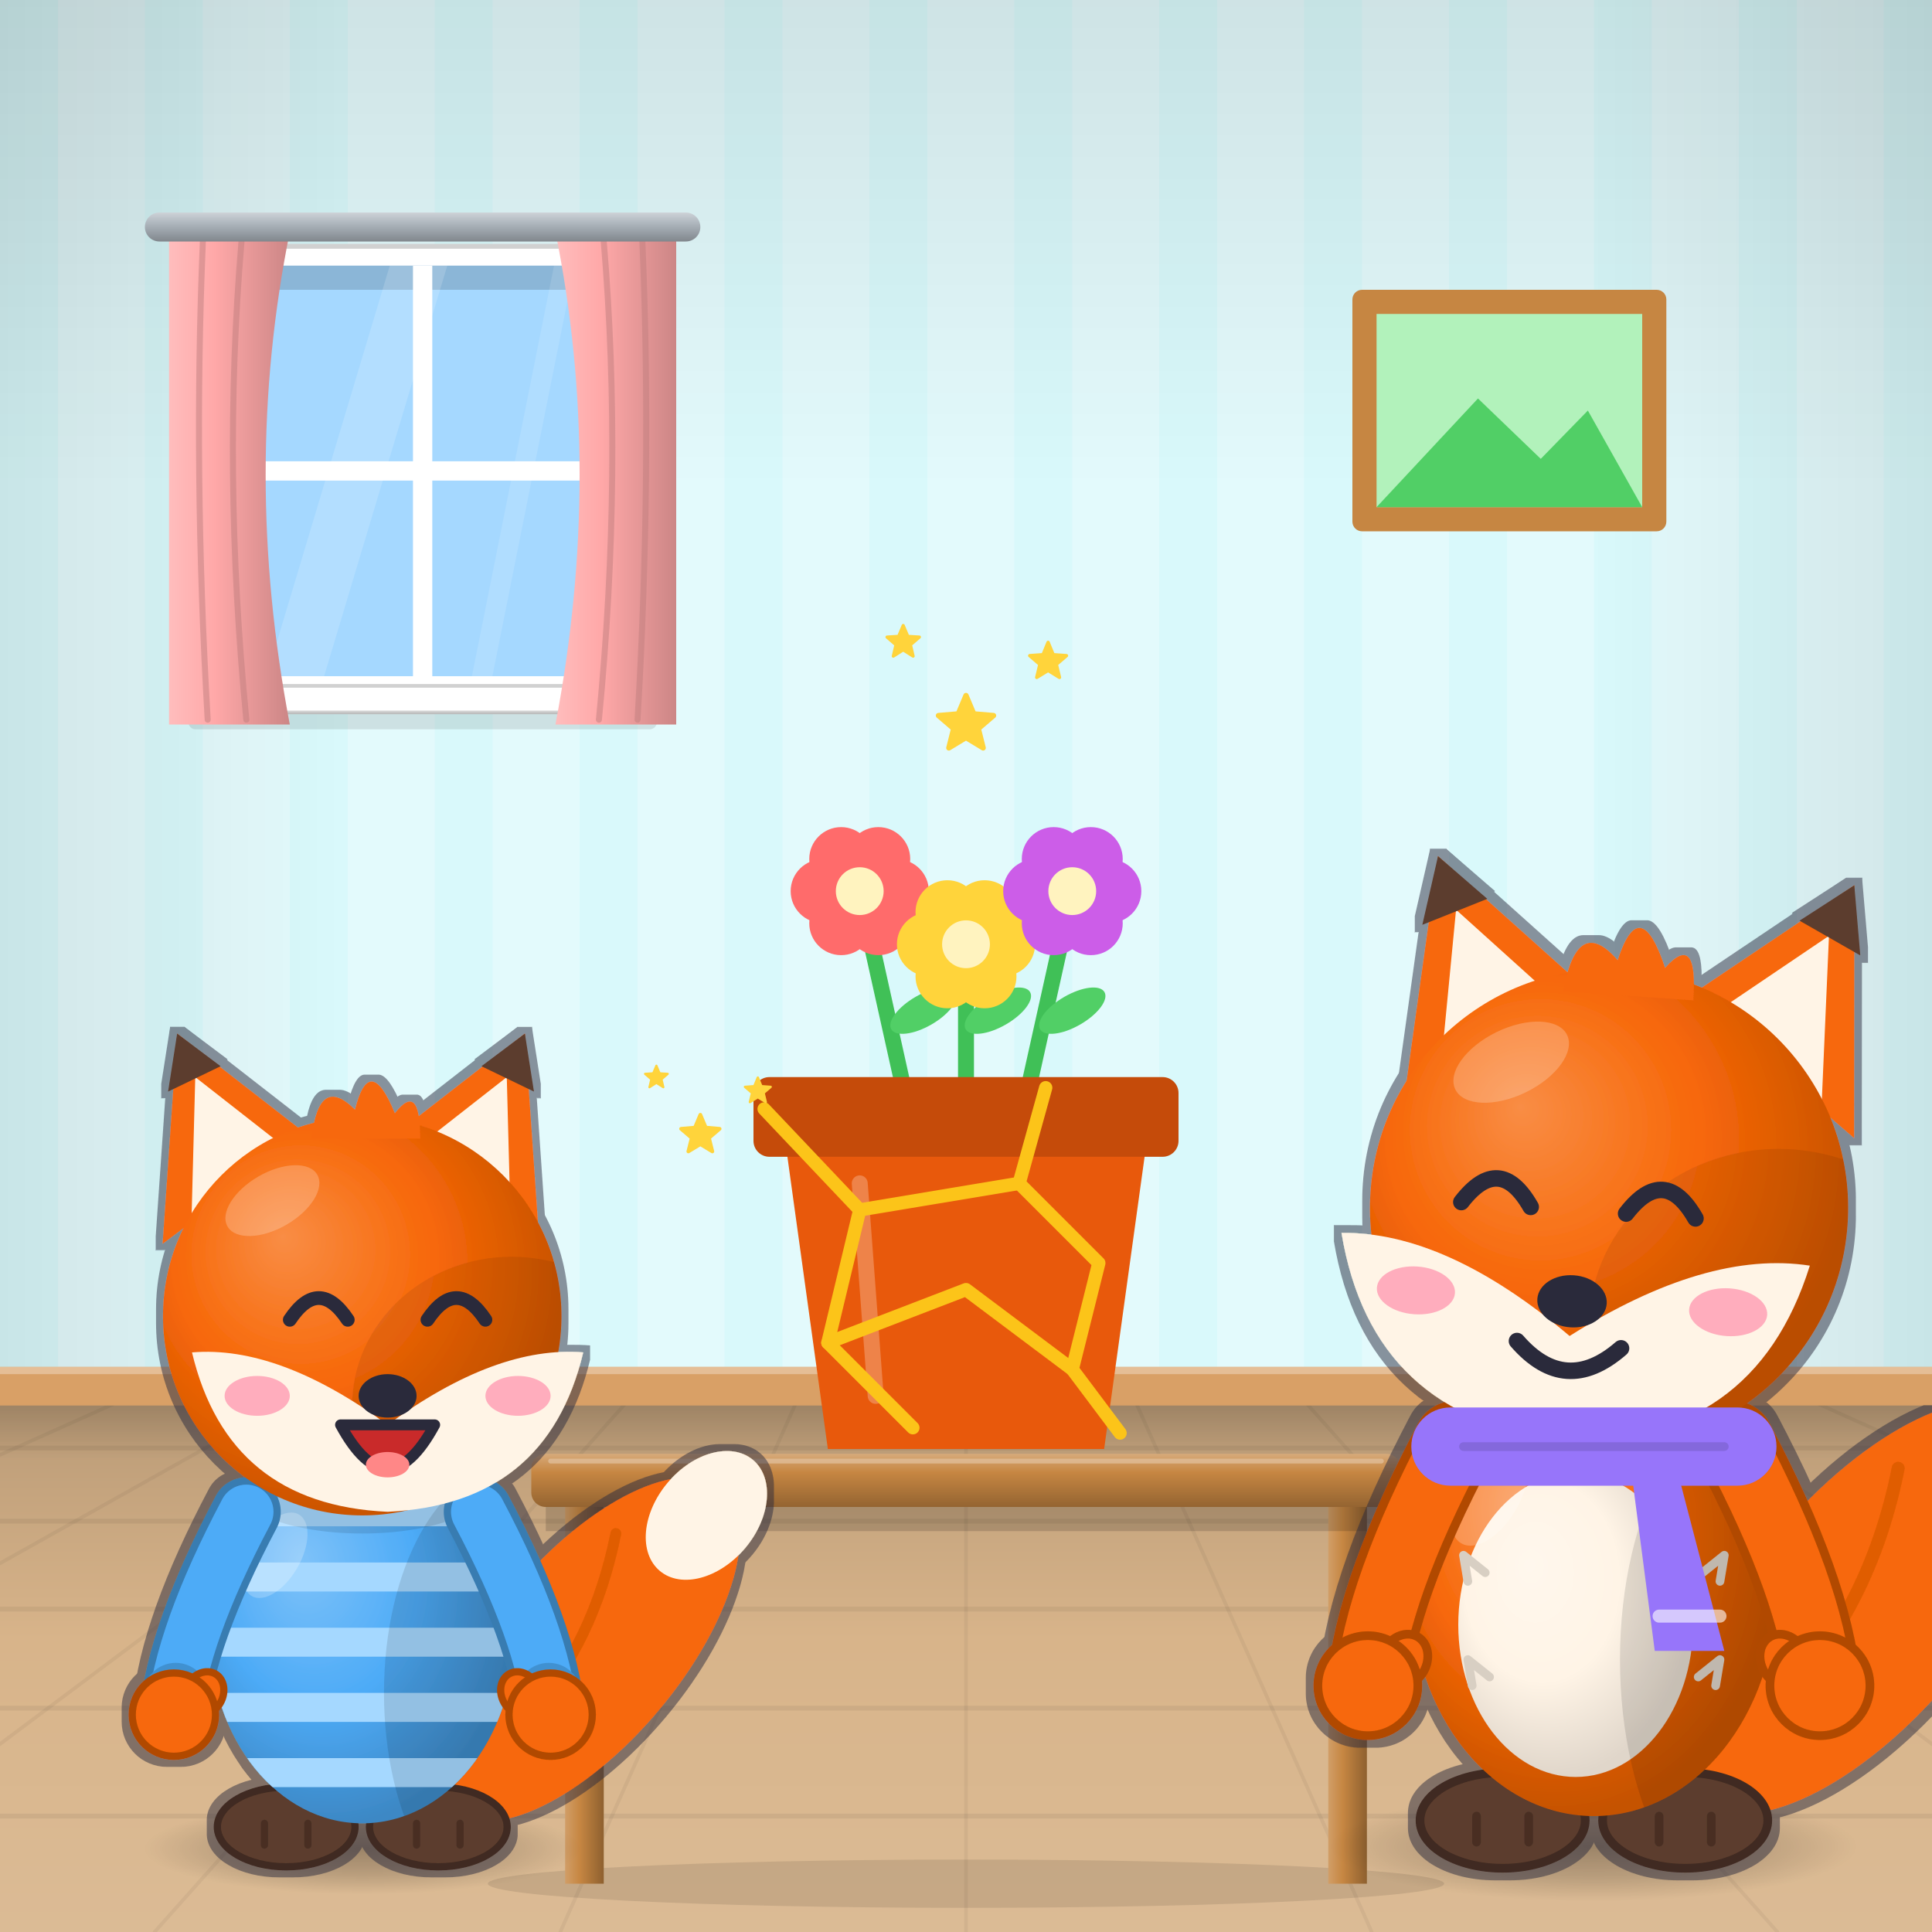
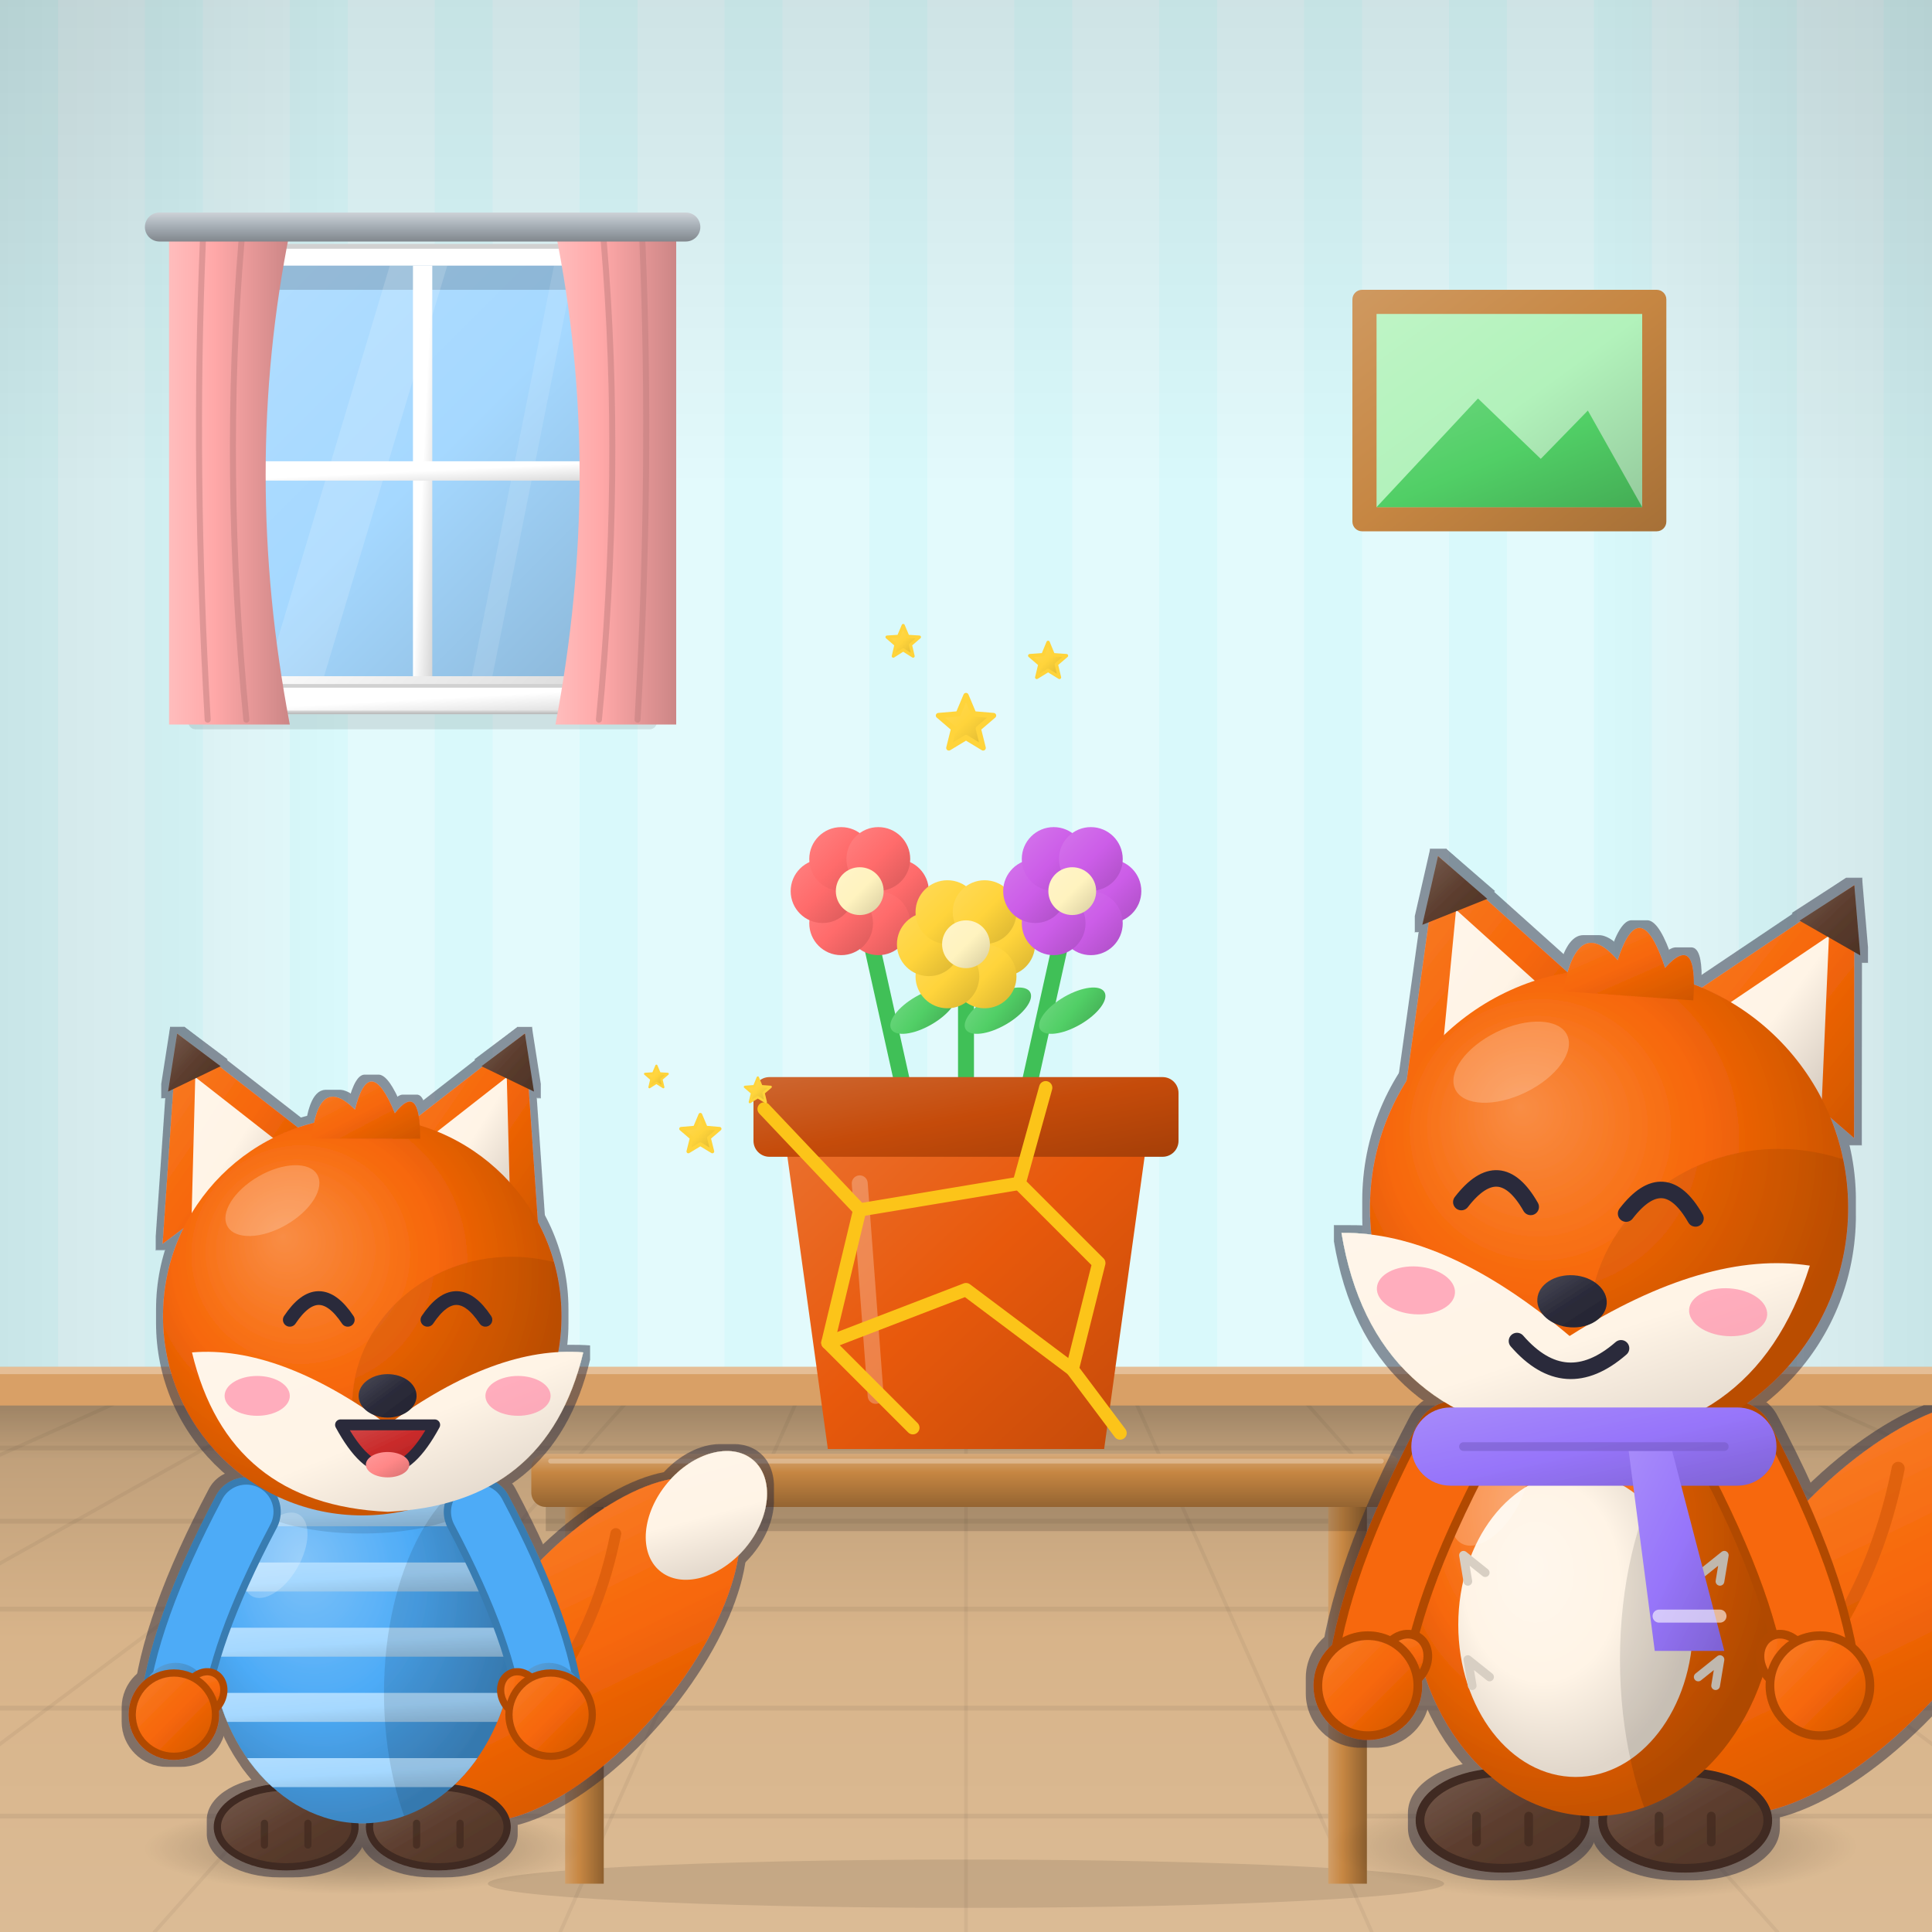
<svg xmlns="http://www.w3.org/2000/svg" viewBox="0 0 800 800" width="800" height="800">
  <defs>
+     <linearGradient id="vol00bcb8b" x1="0" y1="0" x2="1" y2="1">
+       <stop offset="0" stop-color="#b3deff" />
+       <stop offset="0.5" stop-color="#a5d8ff" />
+       <stop offset="1" stop-color="#8ab5d6" />
+     </linearGradient>
    <linearGradient id="vol00db36e" x1="0" y1="0" x2="1" y2="0">
      <stop offset="0" stop-color="#d19e67" />
      <stop offset="0.38" stop-color="#c68642" />
      <stop offset="1" stop-color="#8e602f" />
    </linearGradient>
    <linearGradient id="vol0d3437b" x1="0" y1="0" x2="0" y2="1">
      <stop offset="0" stop-color="#000" stop-opacity="0.16" />
      <stop offset="1" stop-color="#000" stop-opacity="0" />
    </linearGradient>
    <linearGradient id="vol0faf7e7" x1="0" y1="-68" x2="0" y2="55" gradientUnits="userSpaceOnUse">
      <stop offset="0" stop-color="#ffffff" stop-opacity="0.5" />
      <stop offset="0.4" stop-color="#ffffff" stop-opacity="0" />
      <stop offset="0.62" stop-color="#1c2a52" stop-opacity="0" />
      <stop offset="1" stop-color="#1c2a52" stop-opacity="0.16" />
    </linearGradient>
    <radialGradient id="vol1f36734" cx="0.4" cy="0.4" r="0.6" fx="0.3" fy="0.3">
      <stop offset="0" stop-color="#f9914c" />
      <stop offset="0.55" stop-color="#f76707" />
      <stop offset="1" stop-color="#c55205" />
    </radialGradient>
    <linearGradient id="vol265c272" x1="0" y1="0" x2="0" y2="1">
      <stop offset="0" stop-color="#b99a76" />
      <stop offset="0.45" stop-color="#d8b48a" />
      <stop offset="1" stop-color="#dbbb95" />
    </linearGradient>
    <linearGradient id="vol2dc00c7" x1="0" y1="0" x2="0" y2="1">
      <stop offset="0" stop-color="#000" stop-opacity="0.09" />
      <stop offset="0.35" stop-color="#000" stop-opacity="0" />
    </linearGradient>
    <radialGradient id="vol2ea26ee" cx="0.5" cy="0.5" r="0.5">
      <stop offset="0" stop-color="#000" stop-opacity="0.286" />
      <stop offset="0.55" stop-color="#000" stop-opacity="0.156" />
      <stop offset="1" stop-color="#000" stop-opacity="0" />
    </radialGradient>
+     <linearGradient id="vol38c8b34" x1="0" y1="0" x2="1" y2="1">
+       <stop offset="0" stop-color="#4c4c59" />
+       <stop offset="0.5" stop-color="#2b2b3a" />
+       <stop offset="1" stop-color="#242430" />
+     </linearGradient>
+     <linearGradient id="vol3a9f983" x1="0" y1="0" x2="1" y2="1">
+       <stop offset="0" stop-color="#d14c4c" />
+       <stop offset="0.5" stop-color="#c92a2a" />
+       <stop offset="1" stop-color="#a82323" />
+     </linearGradient>
+     <linearGradient id="vol4984680" x1="0" y1="0" x2="1" y2="1">
+       <stop offset="0" stop-color="#cf9960" />
+       <stop offset="0.5" stop-color="#c68642" />
+       <stop offset="1" stop-color="#a67037" />
+     </linearGradient>
+     <linearGradient id="vol5a8b60b" x1="0" y1="0" x2="1" y2="1">
+       <stop offset="0" stop-color="#fff4c9" />
+       <stop offset="0.5" stop-color="#fff3bf" />
+       <stop offset="1" stop-color="#d6cca0" />
+     </linearGradient>
    <radialGradient id="vol5b4c0f4" cx="0.4" cy="0.4" r="0.6" fx="0.3" fy="0.3">
      <stop offset="0" stop-color="#7ec2f9" />
      <stop offset="0.55" stop-color="#4dabf7" />
      <stop offset="1" stop-color="#3d88c5" />
    </radialGradient>
    <linearGradient id="vol6d2112a" x1="0" y1="0" x2="1" y2="0">
      <stop offset="0" stop-color="#ffbdbd" />
      <stop offset="0.38" stop-color="#ffa8a8" />
      <stop offset="1" stop-color="#cc8686" />
    </linearGradient>
    <radialGradient id="vol6ff428d" cx="0.5" cy="0.5" r="0.5" fx="0.4" fy="0.4">
      <stop offset="0" stop-color="#fff2c4" />
      <stop offset="0.6" stop-color="#ffd43b" />
      <stop offset="1" stop-color="#eac336" />
    </radialGradient>
+     <linearGradient id="vol8fe3724" x1="0" y1="0" x2="1" y2="1">
+       <stop offset="0" stop-color="#765c4f" />
+       <stop offset="0.5" stop-color="#5c3d2e" />
+       <stop offset="1" stop-color="#4d3326" />
+     </linearGradient>
+     <linearGradient id="vol979ab77" x1="0" y1="0" x2="1" y2="1">
+       <stop offset="0" stop-color="#f87f2e" />
+       <stop offset="0.5" stop-color="#f76707" />
+       <stop offset="1" stop-color="#cf5605" />
+     </linearGradient>
+     <linearGradient id="vol9e44f20" x1="0" y1="0" x2="1" y2="1">
+       <stop offset="0" stop-color="#5fa2d8" />
+       <stop offset="0.5" stop-color="#4191d1" />
+       <stop offset="1" stop-color="#3679af" />
+     </linearGradient>
    <radialGradient id="vola5db7ce" cx="0.5" cy="0.5" r="0.5">
      <stop offset="0.55" stop-color="#ffd43b" stop-opacity="0.35" />
      <stop offset="1" stop-color="#ffd43b" stop-opacity="0" />
    </radialGradient>
+     <linearGradient id="vola8ff84f" x1="0" y1="0" x2="1" y2="1">
+       <stop offset="0" stop-color="#eb7332" />
+       <stop offset="0.5" stop-color="#e8590c" />
+       <stop offset="1" stop-color="#c24a0a" />
+     </linearGradient>
    <linearGradient id="volae95999" x1="0" y1="0" x2="0" y2="1">
      <stop offset="0" stop-color="#d7aa7a" />
      <stop offset="0.35" stop-color="#c68642" />
      <stop offset="1" stop-color="#946431" />
    </linearGradient>
+     <linearGradient id="volaef069e" x1="0" y1="0" x2="1" y2="1">
+       <stop offset="0" stop-color="#ff8282" />
+       <stop offset="0.5" stop-color="#ff6b6b" />
+       <stop offset="1" stop-color="#d65959" />
+     </linearGradient>
+     <linearGradient id="volb2694d2" x1="0" y1="0" x2="1" y2="1">
+       <stop offset="0" stop-color="#ce6731" />
+       <stop offset="0.5" stop-color="#c54b0a" />
+       <stop offset="1" stop-color="#a53f08" />
+     </linearGradient>
+     <linearGradient id="volbb93d11" x1="0" y1="0" x2="1" y2="1">
+       <stop offset="0" stop-color="#ffda5a" />
+       <stop offset="0.5" stop-color="#ffd43b" />
+       <stop offset="1" stop-color="#d6b231" />
+     </linearGradient>
    <radialGradient id="volc76cad1" cx="0.4" cy="0.4" r="0.6" fx="0.3" fy="0.3">
      <stop offset="0" stop-color="#fff7ed" />
      <stop offset="0.55" stop-color="#fff4e6" />
      <stop offset="1" stop-color="#e0d6ca" />
    </radialGradient>
+     <linearGradient id="volc855c67" x1="0" y1="0" x2="1" y2="1">
+       <stop offset="0" stop-color="#a78bfa" />
+       <stop offset="0.5" stop-color="#9775fa" />
+       <stop offset="1" stop-color="#7e62d2" />
+     </linearGradient>
+     <linearGradient id="volca73c33" x1="0" y1="0" x2="1" y2="1">
+       <stop offset="0" stop-color="#ff9a9a" />
+       <stop offset="0.5" stop-color="#ff8787" />
+       <stop offset="1" stop-color="#d67171" />
+     </linearGradient>
    <radialGradient id="volca7ad17" cx="0.4" cy="0.4" r="0.6" fx="0.3" fy="0.3">
      <stop offset="0" stop-color="#f98d45" />
      <stop offset="0.55" stop-color="#f76707" />
      <stop offset="1" stop-color="#ca5405" />
    </radialGradient>
+     <linearGradient id="vold9b4698" x1="0" y1="0" x2="1" y2="1">
+       <stop offset="0" stop-color="#bef4c5" />
+       <stop offset="0.5" stop-color="#b2f2bb" />
+       <stop offset="1" stop-color="#95cb9d" />
+     </linearGradient>
+     <linearGradient id="volde9925f" x1="0" y1="0" x2="1" y2="1">
+       <stop offset="0" stop-color="#d476eb" />
+       <stop offset="0.5" stop-color="#cc5de8" />
+       <stop offset="1" stop-color="#ab4ec2" />
+     </linearGradient>
+     <linearGradient id="vole143ec3" x1="0" y1="0" x2="1" y2="1">
+       <stop offset="0" stop-color="#6cd67e" />
+       <stop offset="0.5" stop-color="#51cf66" />
+       <stop offset="1" stop-color="#44ad55" />
+     </linearGradient>
+     <linearGradient id="vole772153" x1="0" y1="0" x2="1" y2="1">
+       <stop offset="0" stop-color="#ffffff" />
+       <stop offset="0.5" stop-color="#ffffff" />
+       <stop offset="1" stop-color="#d6d6d6" />
+     </linearGradient>
+     <linearGradient id="volead9e04" x1="0" y1="0" x2="1" y2="1">
+       <stop offset="0" stop-color="#fff5ea" />
+       <stop offset="0.5" stop-color="#fff4e6" />
+       <stop offset="1" stop-color="#d6ccc1" />
+     </linearGradient>
    <linearGradient id="volef0d640" x1="0" y1="0" x2="1" y2="0">
      <stop offset="0" stop-color="#000" stop-opacity="0.08" />
      <stop offset="0.18" stop-color="#000" stop-opacity="0" />
      <stop offset="0.82" stop-color="#000" stop-opacity="0" />
      <stop offset="1" stop-color="#000" stop-opacity="0.08" />
    </linearGradient>
    <linearGradient id="volef1058f" x1="0" y1="0" x2="0" y2="1">
      <stop offset="0" stop-color="#cdd2d7" />
      <stop offset="0.38" stop-color="#adb5bd" />
      <stop offset="1" stop-color="#81878d" />
    </linearGradient>
  </defs>
  <rect x="0" y="0" width="800" height="580" fill="#e3fafc" />
  <rect x="0" y="0" width="24" height="580" fill="#c5f6fa" opacity="0.35" />
  <rect x="60" y="0" width="24" height="580" fill="#c5f6fa" opacity="0.35" />
  <rect x="120" y="0" width="24" height="580" fill="#c5f6fa" opacity="0.35" />
  <rect x="180" y="0" width="24" height="580" fill="#c5f6fa" opacity="0.35" />
  <rect x="240" y="0" width="24" height="580" fill="#c5f6fa" opacity="0.35" />
  <rect x="300" y="0" width="24" height="580" fill="#c5f6fa" opacity="0.35" />
  <rect x="360" y="0" width="24" height="580" fill="#c5f6fa" opacity="0.35" />
  <rect x="420" y="0" width="24" height="580" fill="#c5f6fa" opacity="0.35" />
  <rect x="480" y="0" width="24" height="580" fill="#c5f6fa" opacity="0.35" />
  <rect x="540" y="0" width="24" height="580" fill="#c5f6fa" opacity="0.35" />
  <rect x="600" y="0" width="24" height="580" fill="#c5f6fa" opacity="0.35" />
  <rect x="660" y="0" width="24" height="580" fill="#c5f6fa" opacity="0.35" />
  <rect x="720" y="0" width="24" height="580" fill="#c5f6fa" opacity="0.35" />
  <rect x="780" y="0" width="24" height="580" fill="#c5f6fa" opacity="0.35" />
  <rect x="0" y="0" width="800" height="580" fill="url(#vol2dc00c7)" />
  <rect x="0" y="0" width="800" height="580" fill="url(#volef0d640)" />
  <rect x="0" y="580" width="800" height="220" fill="url(#vol265c272)" />
  <line x1="0" y1="599.6" x2="800" y2="599.6" stroke="#000" stroke-width="2" stroke-linecap="round" opacity="0.06" />
  <line x1="0" y1="629.9" x2="800" y2="629.9" stroke="#000" stroke-width="2" stroke-linecap="round" opacity="0.06" />
  <line x1="0" y1="666.3" x2="800" y2="666.3" stroke="#000" stroke-width="2" stroke-linecap="round" opacity="0.06" />
  <line x1="0" y1="707.3" x2="800" y2="707.3" stroke="#000" stroke-width="2" stroke-linecap="round" opacity="0.06" />
  <line x1="0" y1="752" x2="800" y2="752" stroke="#000" stroke-width="2" stroke-linecap="round" opacity="0.06" />
  <path d="M -90 580 L -776 800 M -20 580 L -608 800 M 50 580 L -440 800 M 120 580 L -272 800 M 190 580 L -104 800 M 260 580 L 64 800 M 330 580 L 232 800 M 400 580 L 400 800 M 470 580 L 568 800 M 540 580 L 736 800 M 610 580 L 904 800 M 680 580 L 1072 800 M 750 580 L 1240 800 M 820 580 L 1408 800 M 890 580 L 1576 800" fill="none" stroke="#000" stroke-width="1.5" stroke-linecap="round" stroke-linejoin="round" opacity="0.05" />
  <rect x="0" y="580" width="800" height="24" fill="url(#vol0d3437b)" />
  <rect x="0" y="566" width="800" height="16" fill="#d9a066" />
  <rect x="0" y="566" width="800" height="3" fill="#e8c6a3" opacity="0.8" />
  <g>
-     <rect x="82" y="102" width="186" height="186" rx="6" fill="#ffffff" />
-     <rect x="90" y="110" width="170" height="170" fill="#a5d8ff" />
+     <rect x="82" y="102" width="186" height="186" rx="6" fill="url(#vole772153)" />
+     <rect x="90" y="110" width="170" height="170" fill="url(#vol00bcb8b)" />
    <clipPath id="c56">
      <rect x="90" y="110" width="170" height="170" fill="#000" />
    </clipPath>
    <g clip-path="url(#c56)">
      <g transform="translate(80 60) scale(0.4 0.4)">
        <g>
-           <circle cx="-55" cy="10" r="38" fill="#ffffff" />
-           <circle cx="-15" cy="-18" r="50" fill="#ffffff" />
-           <circle cx="40" cy="-8" r="42" fill="#ffffff" />
-           <circle cx="78" cy="18" r="30" fill="#ffffff" />
-           <rect x="-95" y="5" width="200" height="50" rx="25" fill="#ffffff" />
+           <circle cx="-55" cy="10" r="38" fill="url(#vole772153)" />
+           <circle cx="-15" cy="-18" r="50" fill="url(#vole772153)" />
+           <circle cx="40" cy="-8" r="42" fill="url(#vole772153)" />
+           <circle cx="78" cy="18" r="30" fill="url(#vole772153)" />
+           <rect x="-95" y="5" width="200" height="50" rx="25" fill="url(#vole772153)" />
          <circle cx="-55" cy="10" r="38" fill="url(#vol0faf7e7)" />
          <circle cx="-15" cy="-18" r="50" fill="url(#vol0faf7e7)" />
          <circle cx="40" cy="-8" r="42" fill="url(#vol0faf7e7)" />
          <circle cx="78" cy="18" r="30" fill="url(#vol0faf7e7)" />
          <rect x="-95" y="5" width="200" height="50" rx="25" fill="url(#vol0faf7e7)" />
          <ellipse cx="-22" cy="-46" rx="22" ry="9" fill="#ffffff" transform="rotate(-12 -22 -46)" opacity="0.55" />
        </g>
      </g>
      <g>
        <circle cx="140" cy="40" r="28.8" fill="url(#vola5db7ce)" />
        <circle cx="140" cy="40" r="18" fill="url(#vol6ff428d)" />
      </g>
    </g>
    <polygon points="90,110 260,110 250,120 100,120 100,280 90,280" fill="#000" opacity="0.16" />
    <polygon points="110.4,280 161.4,110 185.2,110 134.2,280" fill="#fff" opacity="0.16" />
    <polygon points="195.4,280 229.4,110 237.9,110 203.9,280" fill="#fff" opacity="0.12" />
-     <rect x="171" y="110" width="8" height="170" fill="#ffffff" />
-     <rect x="90" y="191" width="170" height="8" fill="#ffffff" />
+     <rect x="171" y="110" width="8" height="170" fill="url(#vole772153)" />
+     <rect x="90" y="191" width="170" height="8" fill="url(#vole772153)" />
    <rect x="82" y="102" width="186" height="186" rx="6" fill="none" stroke="#d1d1d1" stroke-width="2" />
-     <rect x="74" y="284" width="202" height="11" rx="3" fill="#ffffff" stroke="#d1d1d1" stroke-width="1.5" />
+     <rect x="74" y="284" width="202" height="11" rx="3" fill="url(#vole772153)" stroke="#d1d1d1" stroke-width="1.5" />
    <rect x="78" y="295" width="194" height="7" rx="3" fill="#000" opacity="0.1" />
    <path d="M 70 96 L 120 96 Q 100 195.0 120 300 L 70 300 Z" fill="url(#vol6d2112a)" />
    <path d="M 280 96 L 230 96 Q 250 195.0 230 300 L 280 300 Z" fill="url(#vol6d2112a)" />
    <path d="M 84 100 Q 80 195.0 86 298 M 100 100 Q 92 195.0 102 298 M 266 100 Q 270 195.0 264 298 M 250 100 Q 258 195.0 248 298" fill="none" stroke="#bf7e7e" stroke-width="2.5" stroke-linecap="round" stroke-linejoin="round" opacity="0.5" />
    <rect x="60" y="88" width="230" height="12" rx="6" fill="url(#volef1058f)" />
  </g>
  <g>
-     <rect x="560" y="120" width="130" height="100" rx="4" fill="#c68642" />
-     <rect x="570" y="130" width="110" height="80" fill="#b2f2bb" />
-     <path d="M 570 210 L 612.0 165.0 L 638.0 190.0 L 657.5 170.0 L 680 210 Z" fill="#51cf66" />
+     <rect x="560" y="120" width="130" height="100" rx="4" fill="url(#vol4984680)" />
+     <rect x="570" y="130" width="110" height="80" fill="url(#vold9b4698)" />
+     <path d="M 570 210 L 612.0 165.0 L 638.0 190.0 L 657.5 170.0 L 680 210 Z" fill="url(#vole143ec3)" />
  </g>
  <g>
    <ellipse cx="400" cy="780" rx="198" ry="10" fill="#000" opacity="0.1" />
    <rect x="234" y="620" width="16" height="160" fill="url(#vol00db36e)" />
    <rect x="550" y="620" width="16" height="160" fill="url(#vol00db36e)" />
    <rect x="226" y="624" width="348" height="10" fill="#000" opacity="0.15" />
    <rect x="220" y="602" width="360" height="22" rx="6" fill="url(#volae95999)" />
    <line x1="228" y1="605" x2="572" y2="605" stroke="#e2c2a0" stroke-width="2" stroke-linecap="round" opacity="0.7" />
  </g>
  <g transform="translate(400 600) scale(1.1 1.1)">
    <line x1="-20" y1="-120" x2="-40" y2="-210" stroke="#40c057" stroke-width="6" stroke-linecap="round" />
-     <ellipse cx="-16" cy="-165" rx="14" ry="6" fill="#51cf66" transform="rotate(-30 -16 -165)" />
-     <circle cx="-26" cy="-210" r="12" fill="#ff6b6b" />
-     <circle cx="-33" cy="-197.9" r="12" fill="#ff6b6b" />
-     <circle cx="-47" cy="-197.9" r="12" fill="#ff6b6b" />
-     <circle cx="-54" cy="-210" r="12" fill="#ff6b6b" />
-     <circle cx="-47" cy="-222.1" r="12" fill="#ff6b6b" />
-     <circle cx="-33" cy="-222.1" r="12" fill="#ff6b6b" />
-     <circle cx="-40" cy="-210" r="9" fill="#fff3bf" />
+     <ellipse cx="-16" cy="-165" rx="14" ry="6" fill="url(#vole143ec3)" transform="rotate(-30 -16 -165)" />
+     <circle cx="-26" cy="-210" r="12" fill="url(#volaef069e)" />
+     <circle cx="-33" cy="-197.9" r="12" fill="url(#volaef069e)" />
+     <circle cx="-47" cy="-197.9" r="12" fill="url(#volaef069e)" />
+     <circle cx="-54" cy="-210" r="12" fill="url(#volaef069e)" />
+     <circle cx="-47" cy="-222.1" r="12" fill="url(#volaef069e)" />
+     <circle cx="-33" cy="-222.1" r="12" fill="url(#volaef069e)" />
+     <circle cx="-40" cy="-210" r="9" fill="url(#vol5a8b60b)" />
    <line x1="0" y1="-120" x2="0" y2="-190" stroke="#40c057" stroke-width="6" stroke-linecap="round" />
-     <ellipse cx="12" cy="-165" rx="14" ry="6" fill="#51cf66" transform="rotate(-30 12 -165)" />
-     <circle cx="14" cy="-190" r="12" fill="#ffd43b" />
-     <circle cx="7" cy="-177.9" r="12" fill="#ffd43b" />
-     <circle cx="-7" cy="-177.9" r="12" fill="#ffd43b" />
-     <circle cx="-14" cy="-190" r="12" fill="#ffd43b" />
-     <circle cx="-7" cy="-202.1" r="12" fill="#ffd43b" />
-     <circle cx="7" cy="-202.1" r="12" fill="#ffd43b" />
-     <circle cx="0" cy="-190" r="9" fill="#fff3bf" />
+     <ellipse cx="12" cy="-165" rx="14" ry="6" fill="url(#vole143ec3)" transform="rotate(-30 12 -165)" />
+     <circle cx="14" cy="-190" r="12" fill="url(#volbb93d11)" />
+     <circle cx="7" cy="-177.9" r="12" fill="url(#volbb93d11)" />
+     <circle cx="-7" cy="-177.9" r="12" fill="url(#volbb93d11)" />
+     <circle cx="-14" cy="-190" r="12" fill="url(#volbb93d11)" />
+     <circle cx="-7" cy="-202.1" r="12" fill="url(#volbb93d11)" />
+     <circle cx="7" cy="-202.1" r="12" fill="url(#volbb93d11)" />
+     <circle cx="0" cy="-190" r="9" fill="url(#vol5a8b60b)" />
    <line x1="20" y1="-120" x2="40" y2="-210" stroke="#40c057" stroke-width="6" stroke-linecap="round" />
-     <ellipse cx="40" cy="-165" rx="14" ry="6" fill="#51cf66" transform="rotate(-30 40 -165)" />
-     <circle cx="54" cy="-210" r="12" fill="#cc5de8" />
-     <circle cx="47" cy="-197.9" r="12" fill="#cc5de8" />
-     <circle cx="33" cy="-197.9" r="12" fill="#cc5de8" />
-     <circle cx="26" cy="-210" r="12" fill="#cc5de8" />
-     <circle cx="33" cy="-222.1" r="12" fill="#cc5de8" />
-     <circle cx="47" cy="-222.1" r="12" fill="#cc5de8" />
-     <circle cx="40" cy="-210" r="9" fill="#fff3bf" />
-     <polygon points="-70,-130 70,-130 52,0 -52,0" fill="#e8590c" />
-     <rect x="-80" y="-140" width="160" height="30" rx="6" fill="#c54b0a" />
+     <ellipse cx="40" cy="-165" rx="14" ry="6" fill="url(#vole143ec3)" transform="rotate(-30 40 -165)" />
+     <circle cx="54" cy="-210" r="12" fill="url(#volde9925f)" />
+     <circle cx="47" cy="-197.9" r="12" fill="url(#volde9925f)" />
+     <circle cx="33" cy="-197.9" r="12" fill="url(#volde9925f)" />
+     <circle cx="26" cy="-210" r="12" fill="url(#volde9925f)" />
+     <circle cx="33" cy="-222.1" r="12" fill="url(#volde9925f)" />
+     <circle cx="47" cy="-222.1" r="12" fill="url(#volde9925f)" />
+     <circle cx="40" cy="-210" r="9" fill="url(#vol5a8b60b)" />
+     <polygon points="-70,-130 70,-130 52,0 -52,0" fill="url(#vola8ff84f)" />
+     <rect x="-80" y="-140" width="160" height="30" rx="6" fill="url(#volb2694d2)" />
    <path d="M -40 -100 L -34 -20" fill="none" stroke="#fff" stroke-width="6" stroke-linecap="round" stroke-linejoin="round" opacity="0.25" />
    <path d="M -76 -128 L -40 -90 L -52 -40 L -20 -8" fill="none" stroke="#fcc419" stroke-width="5" stroke-linecap="round" stroke-linejoin="round" />
    <path d="M 30 -136 L 20 -100 L 50 -70 L 40 -30 L 58 -6" fill="none" stroke="#fcc419" stroke-width="5" stroke-linecap="round" stroke-linejoin="round" />
    <path d="M -40 -90 L 20 -100" fill="none" stroke="#fcc419" stroke-width="5" stroke-linecap="round" stroke-linejoin="round" />
    <path d="M -52 -40 L 0 -60 L 40 -30" fill="none" stroke="#fcc419" stroke-width="5" stroke-linecap="round" stroke-linejoin="round" />
  </g>
  <g transform="translate(150 770) scale(1.5 1.5)">
    <ellipse cx="0" cy="-3" rx="60.5" ry="12.6" fill="url(#vol2ea26ee)" />
    <filter id="c60" x="-15%" y="-15%" width="130%" height="130%">
      <feMorphology in="SourceAlpha" operator="dilate" radius="1.92" result="e" />
      <feFlood flood-color="#2b2b3a" flood-opacity="0.5" />
      <feComposite in2="e" operator="in" result="o" />
      <feMerge>
        <feMergeNode in="o" />
        <feMergeNode in="SourceGraphic" />
      </feMerge>
    </filter>
    <g filter="url(#c60)">
-       <ellipse cx="62" cy="-58" rx="26" ry="58" fill="#f76707" transform="rotate(40 62 -58)" />
+       <ellipse cx="62" cy="-58" rx="26" ry="58" fill="url(#vol979ab77)" transform="rotate(40 62 -58)" />
      <path d="M 46 -40 Q 64 -60 70 -90" fill="none" stroke="#d15705" stroke-width="3" stroke-linecap="round" stroke-linejoin="round" opacity="0.6" />
-       <ellipse cx="95" cy="-95" rx="14" ry="20" fill="#fff4e6" transform="rotate(40 95 -95)" />
-       <ellipse cx="-21" cy="-9" rx="19" ry="11" fill="#5c3d2e" stroke="#402a20" stroke-width="2" />
+       <ellipse cx="95" cy="-95" rx="14" ry="20" fill="url(#volead9e04)" transform="rotate(40 95 -95)" />
+       <ellipse cx="-21" cy="-9" rx="19" ry="11" fill="url(#vol8fe3724)" stroke="#402a20" stroke-width="2" />
      <line x1="-27" y1="-4" x2="-27" y2="-10" stroke="#402a20" stroke-width="2" stroke-linecap="round" opacity="0.7" />
      <line x1="-15" y1="-4" x2="-15" y2="-10" stroke="#402a20" stroke-width="2" stroke-linecap="round" opacity="0.7" />
-       <ellipse cx="21" cy="-9" rx="19" ry="11" fill="#5c3d2e" stroke="#402a20" stroke-width="2" />
+       <ellipse cx="21" cy="-9" rx="19" ry="11" fill="url(#vol8fe3724)" stroke="#402a20" stroke-width="2" />
      <line x1="15" y1="-4" x2="15" y2="-10" stroke="#402a20" stroke-width="2" stroke-linecap="round" opacity="0.7" />
      <line x1="27" y1="-4" x2="27" y2="-10" stroke="#402a20" stroke-width="2" stroke-linecap="round" opacity="0.7" />
      <ellipse cx="0" cy="-62" rx="42" ry="52" fill="url(#vol5b4c0f4)" />
      <clipPath id="m57">
        <ellipse cx="0" cy="-62" rx="42" ry="52" fill="#000" />
      </clipPath>
      <g clip-path="url(#m57)">
-         <rect x="-60" y="-118" width="120" height="8" fill="#a5d8ff" />
-         <rect x="-60" y="-100" width="120" height="8" fill="#a5d8ff" />
-         <rect x="-60" y="-82" width="120" height="8" fill="#a5d8ff" />
-         <rect x="-60" y="-64" width="120" height="8" fill="#a5d8ff" />
-         <rect x="-60" y="-46" width="120" height="8" fill="#a5d8ff" />
-         <rect x="-60" y="-28" width="120" height="8" fill="#a5d8ff" />
-         <rect x="-60" y="-10" width="120" height="8" fill="#a5d8ff" />
+         <rect x="-60" y="-118" width="120" height="8" fill="url(#vol00bcb8b)" />
+         <rect x="-60" y="-100" width="120" height="8" fill="url(#vol00bcb8b)" />
+         <rect x="-60" y="-82" width="120" height="8" fill="url(#vol00bcb8b)" />
+         <rect x="-60" y="-64" width="120" height="8" fill="url(#vol00bcb8b)" />
+         <rect x="-60" y="-46" width="120" height="8" fill="url(#vol00bcb8b)" />
+         <rect x="-60" y="-28" width="120" height="8" fill="url(#vol00bcb8b)" />
+         <rect x="-60" y="-10" width="120" height="8" fill="url(#vol00bcb8b)" />
      </g>
      <path d="M -24 -106 Q 0 -90 24 -106" fill="none" stroke="#3c85c0" stroke-width="3" stroke-linecap="round" stroke-linejoin="round" />
      <clipPath id="k58">
        <ellipse cx="0" cy="-62" rx="42" ry="52" fill="#000" />
      </clipPath>
      <g clip-path="url(#k58)">
        <ellipse cx="40" cy="-46" rx="34" ry="62" fill="#000" opacity="0.11" />
        <ellipse cx="0" cy="-104" rx="36" ry="14" fill="#000" opacity="0.11" />
        <ellipse cx="-24" cy="-84" rx="7" ry="13" fill="#fff" transform="rotate(30 -24 -84)" opacity="0.22" />
      </g>
      <path d="M -32 -96 Q -50 -62 -52 -40" fill="none" stroke="#377bb1" stroke-width="19" stroke-linecap="round" stroke-linejoin="round" />
      <path d="M -32 -96 Q -50 -62 -52 -40" fill="none" stroke="#4dabf7" stroke-width="15" stroke-linecap="round" stroke-linejoin="round" />
-       <circle cx="-51.5" cy="-45.3" r="9" fill="#4191d1" />
+       <circle cx="-51.5" cy="-45.3" r="9" fill="url(#vol9e44f20)" />
      <path d="M 32 -96 Q 50 -62 52 -40" fill="none" stroke="#377bb1" stroke-width="19" stroke-linecap="round" stroke-linejoin="round" />
      <path d="M 32 -96 Q 50 -62 52 -40" fill="none" stroke="#4dabf7" stroke-width="15" stroke-linecap="round" stroke-linejoin="round" />
-       <circle cx="51.5" cy="-45.3" r="9" fill="#4191d1" />
-       <ellipse cx="-43.7" cy="-45.8" rx="5.2" ry="6.3" fill="#f76707" transform="rotate(30 -43.7 -45.8)" stroke="#b14a05" stroke-width="2" />
-       <circle cx="-52" cy="-40" r="11.5" fill="#f76707" stroke="#b14a05" stroke-width="2" />
-       <ellipse cx="43.7" cy="-45.8" rx="5.2" ry="6.3" fill="#f76707" transform="rotate(-30 43.7 -45.8)" stroke="#b14a05" stroke-width="2" />
-       <circle cx="52" cy="-40" r="11.5" fill="#f76707" stroke="#b14a05" stroke-width="2" />
+       <circle cx="51.5" cy="-45.3" r="9" fill="url(#vol9e44f20)" />
+       <ellipse cx="-43.7" cy="-45.8" rx="5.2" ry="6.3" fill="url(#vol979ab77)" transform="rotate(30 -43.7 -45.8)" stroke="#b14a05" stroke-width="2" />
+       <circle cx="-52" cy="-40" r="11.5" fill="url(#vol979ab77)" stroke="#b14a05" stroke-width="2" />
+       <ellipse cx="43.7" cy="-45.8" rx="5.2" ry="6.3" fill="url(#vol979ab77)" transform="rotate(-30 43.7 -45.8)" stroke="#b14a05" stroke-width="2" />
+       <circle cx="52" cy="-40" r="11.5" fill="url(#vol979ab77)" stroke="#b14a05" stroke-width="2" />
      <g>
        <g transform="translate(-3.1 0)">
-           <polygon points="-52,-170 -48,-228 -12,-200" fill="#f76707" />
-           <polygon points="-44,-178 -43,-216 -20,-198" fill="#fff4e6" />
-           <polygon points="-50.5,-212 -48,-228 -36,-219" fill="#5c3d2e" />
-           <polygon points="52,-170 48,-228 12,-200" fill="#f76707" />
-           <polygon points="44,-178 43,-216 20,-198" fill="#fff4e6" />
-           <polygon points="50.5,-212 48,-228 36,-219" fill="#5c3d2e" />
+           <polygon points="-52,-170 -48,-228 -12,-200" fill="url(#vol979ab77)" />
+           <polygon points="-44,-178 -43,-216 -20,-198" fill="url(#volead9e04)" />
+           <polygon points="-50.5,-212 -48,-228 -36,-219" fill="url(#vol8fe3724)" />
+           <polygon points="52,-170 48,-228 12,-200" fill="url(#vol979ab77)" />
+           <polygon points="44,-178 43,-216 20,-198" fill="url(#volead9e04)" />
+           <polygon points="50.5,-212 48,-228 36,-219" fill="url(#vol8fe3724)" />
        </g>
        <circle cx="0" cy="-150" r="55" fill="url(#volca7ad17)" />
        <clipPath id="k59">
          <circle cx="0" cy="-150" r="55" fill="#000" />
        </clipPath>
        <g clip-path="url(#k59)">
          <ellipse cx="41.2" cy="-125.2" rx="44" ry="41.2" fill="#000" opacity="0.08" />
          <ellipse cx="-24.8" cy="-181.9" rx="14.3" ry="7.7" fill="#fff" transform="rotate(-30 -24.8 -181.9)" opacity="0.22" />
        </g>
-         <path d="M -14 -199 Q -12 -217 -2 -207 Q 2 -223 9 -206 Q 16 -215 16 -199 Z" fill="#f76707" />
+         <path d="M -14 -199 Q -12 -217 -2 -207 Q 2 -223 9 -206 Q 16 -215 16 -199 Z" fill="url(#vol979ab77)" />
        <g transform="translate(7 0)">
-           <path d="M -54 -140 Q -30 -142 0 -120 Q 30 -142 54 -140 Q 44 -98 0 -96 Q -44 -98 -54 -140 Z" fill="#fff4e6" />
+           <path d="M -54 -140 Q -30 -142 0 -120 Q 30 -142 54 -140 Q 44 -98 0 -96 Q -44 -98 -54 -140 Z" fill="url(#volead9e04)" />
          <ellipse cx="-36" cy="-128" rx="9" ry="5.5" fill="#ff8fab" opacity="0.7" />
          <ellipse cx="36" cy="-128" rx="9" ry="5.5" fill="#ff8fab" opacity="0.7" />
          <path d="M -27 -149 Q -19 -161 -11 -149" fill="none" stroke="#2b2b3a" stroke-width="3.8" stroke-linecap="round" stroke-linejoin="round" />
          <path d="M 11 -149 Q 19 -161 27 -149" fill="none" stroke="#2b2b3a" stroke-width="3.8" stroke-linecap="round" stroke-linejoin="round" />
-           <ellipse cx="0" cy="-128" rx="8" ry="6" fill="#2b2b3a" />
-           <path d="M -13 -120 Q 0 -96 13 -120 Z" fill="#c92a2a" stroke="#2b2b3a" stroke-width="3" stroke-linecap="round" stroke-linejoin="round" />
-           <ellipse cx="0" cy="-109" rx="6" ry="3.5" fill="#ff8787" />
+           <ellipse cx="0" cy="-128" rx="8" ry="6" fill="url(#vol38c8b34)" />
+           <path d="M -13 -120 Q 0 -96 13 -120 Z" fill="url(#vol3a9f983)" stroke="#2b2b3a" stroke-width="3" stroke-linecap="round" stroke-linejoin="round" />
+           <ellipse cx="0" cy="-109" rx="6" ry="3.5" fill="url(#volca73c33)" />
        </g>
      </g>
    </g>
  </g>
  <g transform="translate(660 770) scale(1.8 1.8)">
    <ellipse cx="0" cy="-3" rx="60.5" ry="12.6" fill="url(#vol2ea26ee)" />
    <filter id="c63" x="-15%" y="-15%" width="130%" height="130%">
      <feMorphology in="SourceAlpha" operator="dilate" radius="1.77" result="e" />
      <feFlood flood-color="#2b2b3a" flood-opacity="0.5" />
      <feComposite in2="e" operator="in" result="o" />
      <feMerge>
        <feMergeNode in="o" />
        <feMergeNode in="SourceGraphic" />
      </feMerge>
    </filter>
    <g filter="url(#c63)">
-       <ellipse cx="62" cy="-58" rx="26" ry="58" fill="#f76707" transform="rotate(40 62 -58)" />
+       <ellipse cx="62" cy="-58" rx="26" ry="58" fill="url(#vol979ab77)" transform="rotate(40 62 -58)" />
      <path d="M 46 -40 Q 64 -60 70 -90" fill="none" stroke="#d15705" stroke-width="3" stroke-linecap="round" stroke-linejoin="round" opacity="0.6" />
-       <ellipse cx="95" cy="-95" rx="14" ry="20" fill="#fff4e6" transform="rotate(40 95 -95)" />
-       <ellipse cx="-21" cy="-9" rx="19" ry="11" fill="#5c3d2e" stroke="#402a20" stroke-width="2" />
+       <ellipse cx="95" cy="-95" rx="14" ry="20" fill="url(#volead9e04)" transform="rotate(40 95 -95)" />
+       <ellipse cx="-21" cy="-9" rx="19" ry="11" fill="url(#vol8fe3724)" stroke="#402a20" stroke-width="2" />
      <line x1="-27" y1="-4" x2="-27" y2="-10" stroke="#402a20" stroke-width="2" stroke-linecap="round" opacity="0.7" />
      <line x1="-15" y1="-4" x2="-15" y2="-10" stroke="#402a20" stroke-width="2" stroke-linecap="round" opacity="0.7" />
-       <ellipse cx="21" cy="-9" rx="19" ry="11" fill="#5c3d2e" stroke="#402a20" stroke-width="2" />
+       <ellipse cx="21" cy="-9" rx="19" ry="11" fill="url(#vol8fe3724)" stroke="#402a20" stroke-width="2" />
      <line x1="15" y1="-4" x2="15" y2="-10" stroke="#402a20" stroke-width="2" stroke-linecap="round" opacity="0.7" />
      <line x1="27" y1="-4" x2="27" y2="-10" stroke="#402a20" stroke-width="2" stroke-linecap="round" opacity="0.7" />
      <ellipse cx="0" cy="-62" rx="42" ry="52" fill="url(#vol1f36734)" />
      <ellipse cx="-4.2" cy="-54" rx="27" ry="35" fill="url(#volc76cad1)" />
      <path d="M -25 -66 l -5 -4 l 1 6" fill="none" stroke="#d8cfc3" stroke-width="2" stroke-linecap="round" stroke-linejoin="round" />
      <path d="M -24 -42 l -5 -4 l 1 6" fill="none" stroke="#d8cfc3" stroke-width="2" stroke-linecap="round" stroke-linejoin="round" />
      <path d="M 25 -66 l 5 -4 l -1 6" fill="none" stroke="#d8cfc3" stroke-width="2" stroke-linecap="round" stroke-linejoin="round" />
      <path d="M 24 -42 l 5 -4 l -1 6" fill="none" stroke="#d8cfc3" stroke-width="2" stroke-linecap="round" stroke-linejoin="round" />
      <clipPath id="k61">
        <ellipse cx="0" cy="-62" rx="42" ry="52" fill="#000" />
      </clipPath>
      <g clip-path="url(#k61)">
        <ellipse cx="40" cy="-46" rx="34" ry="62" fill="#000" opacity="0.11" />
        <ellipse cx="0" cy="-104" rx="36" ry="14" fill="#000" opacity="0.11" />
        <ellipse cx="-24" cy="-84" rx="7" ry="13" fill="#fff" transform="rotate(30 -24 -84)" opacity="0.22" />
      </g>
      <path d="M -32 -96 Q -50 -62 -52 -40" fill="none" stroke="#b14a05" stroke-width="19" stroke-linecap="round" stroke-linejoin="round" />
      <path d="M -32 -96 Q -50 -62 -52 -40" fill="none" stroke="#f76707" stroke-width="15" stroke-linecap="round" stroke-linejoin="round" />
      <path d="M 32 -96 Q 50 -62 52 -40" fill="none" stroke="#b14a05" stroke-width="19" stroke-linecap="round" stroke-linejoin="round" />
      <path d="M 32 -96 Q 50 -62 52 -40" fill="none" stroke="#f76707" stroke-width="15" stroke-linecap="round" stroke-linejoin="round" />
-       <ellipse cx="-43.7" cy="-45.8" rx="5.2" ry="6.3" fill="#f76707" transform="rotate(30 -43.7 -45.8)" stroke="#b14a05" stroke-width="2" />
-       <circle cx="-52" cy="-40" r="11.5" fill="#f76707" stroke="#b14a05" stroke-width="2" />
-       <ellipse cx="43.7" cy="-45.8" rx="5.2" ry="6.3" fill="#f76707" transform="rotate(-30 43.7 -45.8)" stroke="#b14a05" stroke-width="2" />
-       <circle cx="52" cy="-40" r="11.5" fill="#f76707" stroke="#b14a05" stroke-width="2" />
+       <ellipse cx="-43.7" cy="-45.8" rx="5.2" ry="6.3" fill="url(#vol979ab77)" transform="rotate(30 -43.7 -45.8)" stroke="#b14a05" stroke-width="2" />
+       <circle cx="-52" cy="-40" r="11.5" fill="url(#vol979ab77)" stroke="#b14a05" stroke-width="2" />
+       <ellipse cx="43.7" cy="-45.8" rx="5.2" ry="6.3" fill="url(#vol979ab77)" transform="rotate(-30 43.7 -45.8)" stroke="#b14a05" stroke-width="2" />
+       <circle cx="52" cy="-40" r="11.5" fill="url(#vol979ab77)" stroke="#b14a05" stroke-width="2" />
      <g transform="rotate(4 0 -100)">
        <g>
          <g transform="translate(3.1 0)">
-             <polygon points="-52,-170 -48,-228 -12,-200" fill="#f76707" />
-             <polygon points="-44,-178 -43,-216 -20,-198" fill="#fff4e6" />
-             <polygon points="-50.5,-212 -48,-228 -36,-219" fill="#5c3d2e" />
-             <polygon points="52,-170 48,-228 12,-200" fill="#f76707" />
-             <polygon points="44,-178 43,-216 20,-198" fill="#fff4e6" />
-             <polygon points="50.5,-212 48,-228 36,-219" fill="#5c3d2e" />
+             <polygon points="-52,-170 -48,-228 -12,-200" fill="url(#vol979ab77)" />
+             <polygon points="-44,-178 -43,-216 -20,-198" fill="url(#volead9e04)" />
+             <polygon points="-50.5,-212 -48,-228 -36,-219" fill="url(#vol8fe3724)" />
+             <polygon points="52,-170 48,-228 12,-200" fill="url(#vol979ab77)" />
+             <polygon points="44,-178 43,-216 20,-198" fill="url(#volead9e04)" />
+             <polygon points="50.5,-212 48,-228 36,-219" fill="url(#vol8fe3724)" />
          </g>
          <circle cx="0" cy="-150" r="55" fill="url(#volca7ad17)" />
          <clipPath id="k62">
            <circle cx="0" cy="-150" r="55" fill="#000" />
          </clipPath>
          <g clip-path="url(#k62)">
            <ellipse cx="41.2" cy="-125.2" rx="44" ry="41.2" fill="#000" opacity="0.08" />
            <ellipse cx="-24.8" cy="-181.9" rx="14.3" ry="7.7" fill="#fff" transform="rotate(-30 -24.8 -181.9)" opacity="0.22" />
          </g>
-           <path d="M -14 -199 Q -12 -217 -2 -207 Q 2 -223 9 -206 Q 16 -215 16 -199 Z" fill="#f76707" />
+           <path d="M -14 -199 Q -12 -217 -2 -207 Q 2 -223 9 -206 Q 16 -215 16 -199 Z" fill="url(#vol979ab77)" />
          <g transform="translate(-7 0)">
-             <path d="M -54 -140 Q -30 -142 0 -120 Q 30 -142 54 -140 Q 44 -98 0 -96 Q -44 -98 -54 -140 Z" fill="#fff4e6" />
+             <path d="M -54 -140 Q -30 -142 0 -120 Q 30 -142 54 -140 Q 44 -98 0 -96 Q -44 -98 -54 -140 Z" fill="url(#volead9e04)" />
            <ellipse cx="-36" cy="-128" rx="9" ry="5.5" fill="#ff8fab" opacity="0.7" />
            <ellipse cx="36" cy="-128" rx="9" ry="5.5" fill="#ff8fab" opacity="0.7" />
            <path d="M -27 -149 Q -19 -161 -11 -149" fill="none" stroke="#2b2b3a" stroke-width="3.8" stroke-linecap="round" stroke-linejoin="round" />
            <path d="M 11 -149 Q 19 -161 27 -149" fill="none" stroke="#2b2b3a" stroke-width="3.8" stroke-linecap="round" stroke-linejoin="round" />
-             <ellipse cx="0" cy="-128" rx="8" ry="6" fill="#2b2b3a" />
+             <ellipse cx="0" cy="-128" rx="8" ry="6" fill="url(#vol38c8b34)" />
            <path d="M -12 -118 Q 0 -106 12 -118" fill="none" stroke="#2b2b3a" stroke-width="3.8" stroke-linecap="round" stroke-linejoin="round" />
          </g>
        </g>
      </g>
      <g>
-         <rect x="-42" y="-104" width="84" height="18" rx="9" fill="#9775fa" />
-         <path d="M 18 -94 L 30 -48 L 14 -48 L 8 -94 Z" fill="#9775fa" />
+         <rect x="-42" y="-104" width="84" height="18" rx="9" fill="url(#volc855c67)" />
+         <path d="M 18 -94 L 30 -48 L 14 -48 L 8 -94 Z" fill="url(#volc855c67)" />
        <line x1="15" y1="-56" x2="29" y2="-56" stroke="#fff" stroke-width="3" stroke-linecap="round" opacity="0.6" />
        <line x1="-30" y1="-95" x2="30" y2="-95" stroke="#785dc8" stroke-width="2" stroke-linecap="round" opacity="0.6" />
      </g>
    </g>
  </g>
  <g transform="translate(400 300)">
-     <polygon points="0,-12 3.2,-4.4 11.4,-3.7 5.1,1.7 7.1,9.7 0,5.4 -7.1,9.7 -5.1,1.7 -11.4,-3.7 -3.2,-4.4" fill="#ffd43b" stroke="#ffd43b" stroke-width="2.2" stroke-linejoin="round" />
-     <polygon points="34,-34 36.1,-28.9 41.6,-28.5 37.4,-24.9 38.7,-19.5 34,-22.4 29.3,-19.5 30.6,-24.9 26.4,-28.5 31.9,-28.9" fill="#ffd43b" stroke="#ffd43b" stroke-width="1.4" stroke-linejoin="round" />
-     <polygon points="-26,-41 -24.1,-36.5 -19.3,-36.2 -23,-33 -21.9,-28.3 -26,-30.9 -30.1,-28.3 -29,-33 -32.7,-36.2 -27.9,-36.5" fill="#ffd43b" stroke="#ffd43b" stroke-width="1.3" stroke-linejoin="round" />
+     <polygon points="0,-12 3.2,-4.4 11.4,-3.7 5.1,1.7 7.1,9.7 0,5.4 -7.1,9.7 -5.1,1.7 -11.4,-3.7 -3.2,-4.4" fill="url(#volbb93d11)" stroke="#ffd43b" stroke-width="2.2" stroke-linejoin="round" />
+     <polygon points="34,-34 36.1,-28.9 41.6,-28.5 37.4,-24.9 38.7,-19.5 34,-22.4 29.3,-19.5 30.6,-24.9 26.4,-28.5 31.9,-28.9" fill="url(#volbb93d11)" stroke="#ffd43b" stroke-width="1.4" stroke-linejoin="round" />
+     <polygon points="-26,-41 -24.1,-36.5 -19.3,-36.2 -23,-33 -21.9,-28.3 -26,-30.9 -30.1,-28.3 -29,-33 -32.7,-36.2 -27.9,-36.5" fill="url(#volbb93d11)" stroke="#ffd43b" stroke-width="1.3" stroke-linejoin="round" />
  </g>
  <g transform="translate(290 470) scale(0.7 0.7)">
-     <polygon points="0,-12 3.2,-4.4 11.4,-3.7 5.1,1.7 7.1,9.7 0,5.4 -7.1,9.7 -5.1,1.7 -11.4,-3.7 -3.2,-4.4" fill="#ffd43b" stroke="#ffd43b" stroke-width="2.2" stroke-linejoin="round" />
-     <polygon points="34,-34 36.1,-28.9 41.6,-28.5 37.4,-24.9 38.7,-19.5 34,-22.4 29.3,-19.5 30.6,-24.9 26.4,-28.5 31.9,-28.9" fill="#ffd43b" stroke="#ffd43b" stroke-width="1.4" stroke-linejoin="round" />
-     <polygon points="-26,-41 -24.1,-36.5 -19.3,-36.2 -23,-33 -21.9,-28.3 -26,-30.9 -30.1,-28.3 -29,-33 -32.7,-36.2 -27.9,-36.5" fill="#ffd43b" stroke="#ffd43b" stroke-width="1.3" stroke-linejoin="round" />
+     <polygon points="0,-12 3.2,-4.4 11.4,-3.7 5.1,1.7 7.1,9.7 0,5.4 -7.1,9.7 -5.1,1.7 -11.4,-3.7 -3.2,-4.4" fill="url(#volbb93d11)" stroke="#ffd43b" stroke-width="2.2" stroke-linejoin="round" />
+     <polygon points="34,-34 36.1,-28.9 41.6,-28.5 37.4,-24.9 38.7,-19.5 34,-22.4 29.3,-19.5 30.6,-24.9 26.4,-28.5 31.9,-28.9" fill="url(#volbb93d11)" stroke="#ffd43b" stroke-width="1.4" stroke-linejoin="round" />
+     <polygon points="-26,-41 -24.1,-36.5 -19.3,-36.2 -23,-33 -21.9,-28.3 -26,-30.9 -30.1,-28.3 -29,-33 -32.7,-36.2 -27.9,-36.5" fill="url(#volbb93d11)" stroke="#ffd43b" stroke-width="1.3" stroke-linejoin="round" />
  </g>
</svg>
